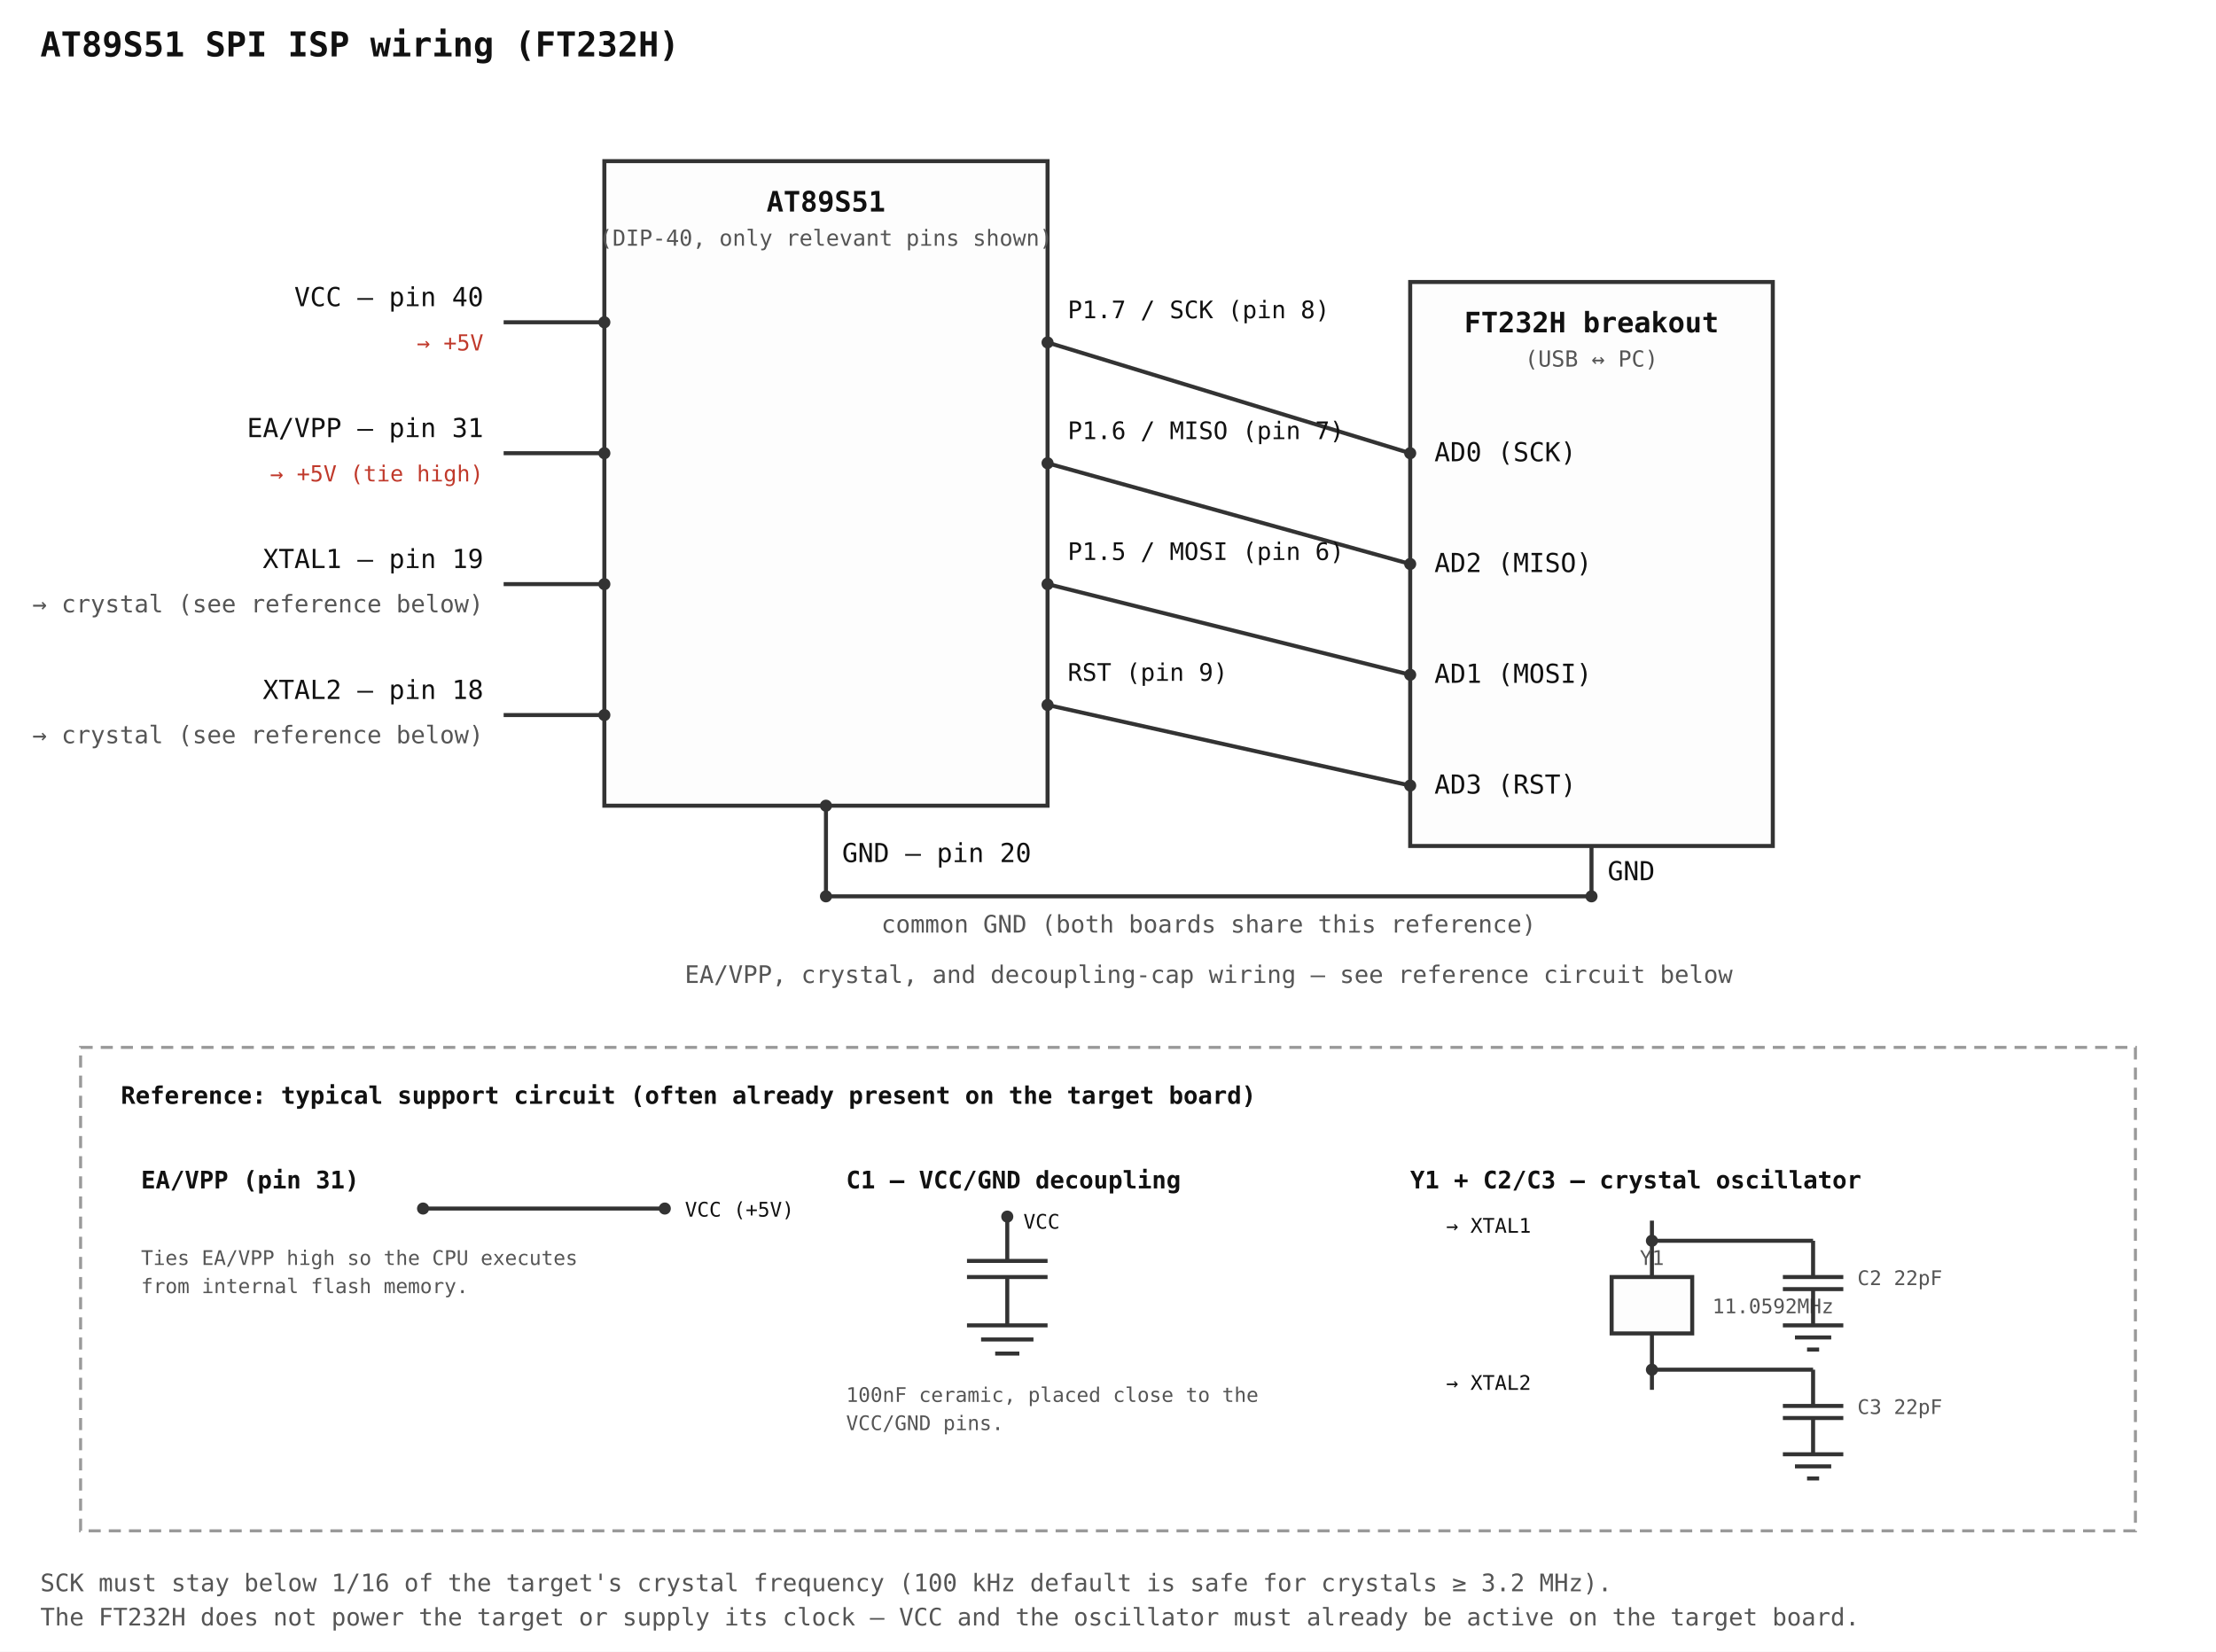
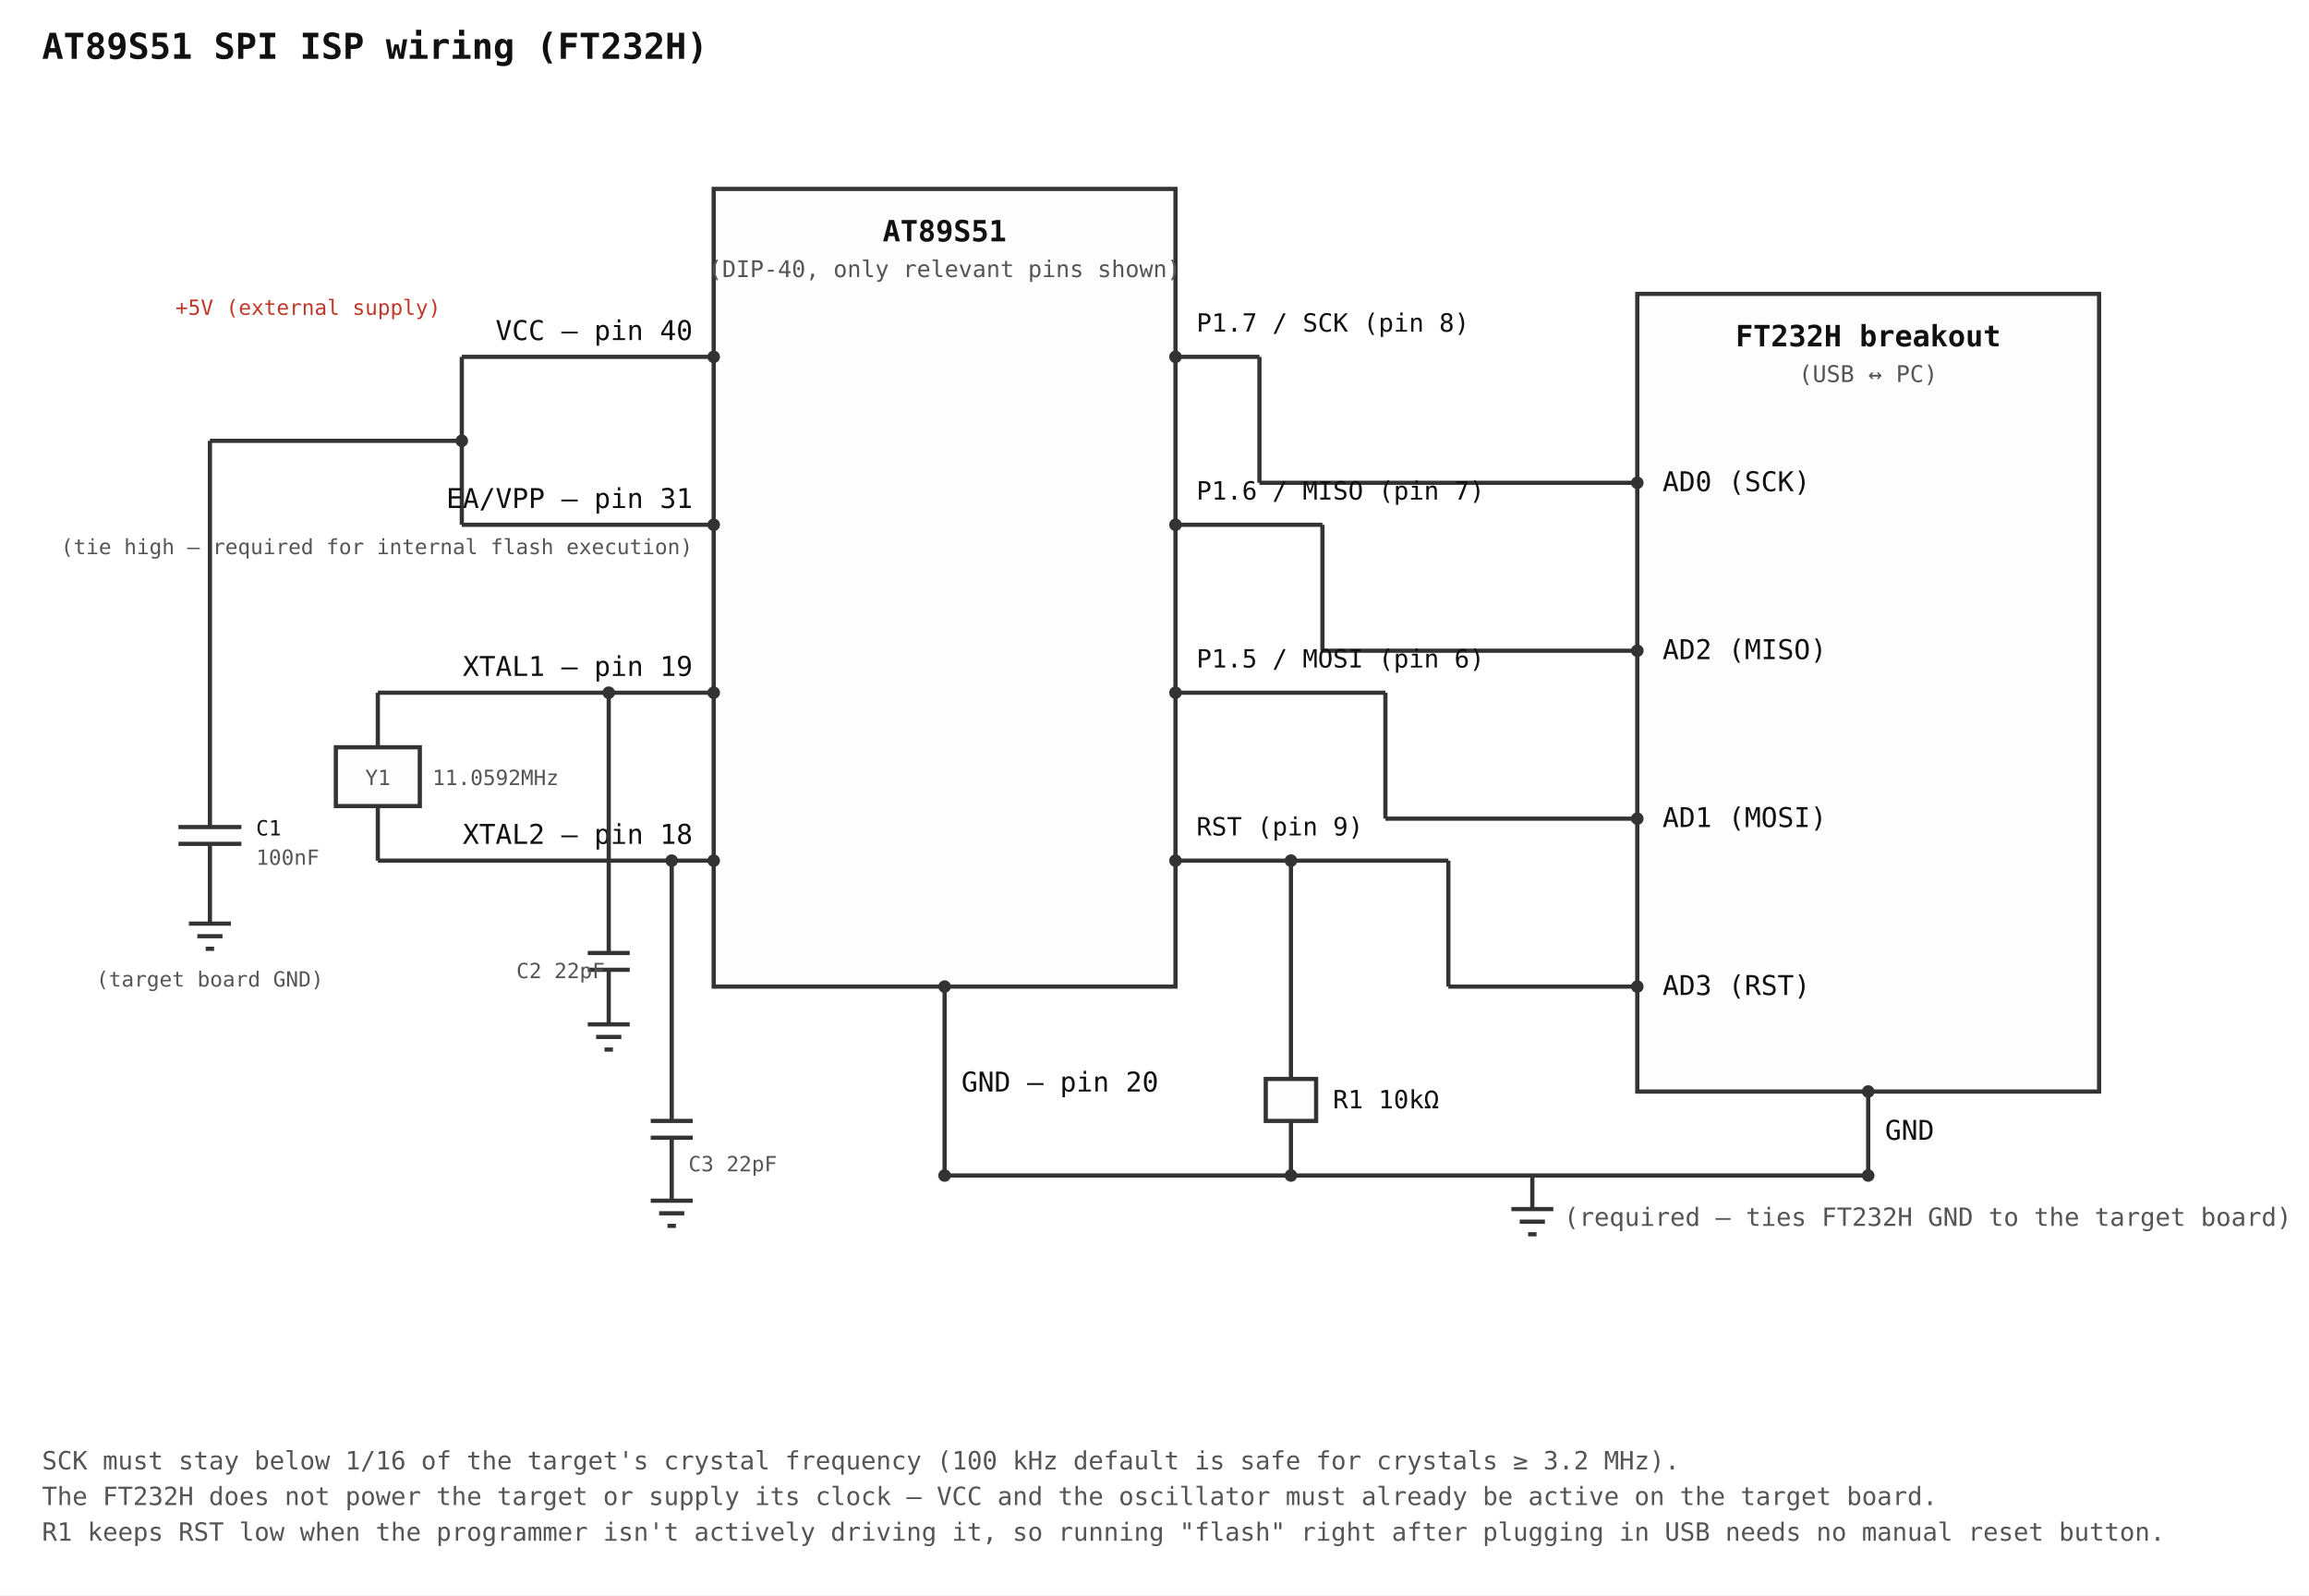
- <svg xmlns="http://www.w3.org/2000/svg" viewBox="0 0 1100 820" font-family="Menlo, Consolas, monospace">
-   <rect x="0" y="0" width="1100" height="820" fill="#ffffff" />
+ <svg xmlns="http://www.w3.org/2000/svg" viewBox="0 0 1100 760" font-family="Menlo, Consolas, monospace">
+   <rect x="0" y="0" width="1100" height="760" fill="#ffffff" />
  <style>
    .wire { stroke:#333; stroke-width:2; fill:none; }
-     .railgnd { stroke:#333; stroke-width:2; fill:none; }
    .chip { fill:#fdfdfd; stroke:#333; stroke-width:2; }
    .pinlabel { font-size:13px; fill:#111; }
    .rightlabel { font-size:12px; fill:#111; }
-     .netnote { font-size:11px; fill:#c0392b; }
    .caption { font-size:12px; fill:#555; }
+     .smallnote { font-size:10px; fill:#555; }
+     .complabel { font-size:10px; fill:#111; }
    .title { font-size:17px; fill:#111; font-weight:bold; }
    .boxtitle { font-size:14px; fill:#111; font-weight:bold; }
    .boxcaption { font-size:11px; fill:#555; }
    .dot { fill:#333; }
-     .insettitle { font-size:12px; fill:#111; font-weight:bold; }
-     .insetsmall { font-size:10px; fill:#555; }
-     .insetlabel { font-size:10px; fill:#111; }
+     .netlabel { font-size:10px; fill:#c0392b; }
  </style>
  <text x="20" y="28" class="title">AT89S51 SPI ISP wiring (FT232H)</text>
-   <rect x="300" y="80" width="220" height="320" class="chip" />
-   <text x="410" y="105" text-anchor="middle" class="boxtitle">AT89S51</text>
-   <text x="410" y="122" text-anchor="middle" class="boxcaption">(DIP-40, only relevant pins shown)</text>
-   <line x1="250" y1="160" x2="300" y2="160" class="wire" />
-   <circle cx="300" cy="160" r="3" class="dot" />
-   <text x="240" y="152" text-anchor="end" class="pinlabel">VCC — pin 40</text>
-   <text x="240" y="174" text-anchor="end" class="netnote">→ +5V</text>
-   <line x1="250" y1="225" x2="300" y2="225" class="wire" />
-   <circle cx="300" cy="225" r="3" class="dot" />
-   <text x="240" y="217" text-anchor="end" class="pinlabel">EA/VPP — pin 31</text>
-   <text x="240" y="239" text-anchor="end" class="netnote">→ +5V (tie high)</text>
-   <line x1="250" y1="290" x2="300" y2="290" class="wire" />
-   <circle cx="300" cy="290" r="3" class="dot" />
-   <text x="240" y="282" text-anchor="end" class="pinlabel">XTAL1 — pin 19</text>
-   <text x="240" y="304" text-anchor="end" class="caption">→ crystal (see reference below)</text>
-   <line x1="250" y1="355" x2="300" y2="355" class="wire" />
-   <circle cx="300" cy="355" r="3" class="dot" />
-   <text x="240" y="347" text-anchor="end" class="pinlabel">XTAL2 — pin 18</text>
-   <text x="240" y="369" text-anchor="end" class="caption">→ crystal (see reference below)</text>
-   <line x1="410" y1="400" x2="410" y2="445" class="wire" />
-   <circle cx="410" cy="400" r="3" class="dot" />
-   <text x="418" y="428" class="pinlabel">GND — pin 20</text>
-   <line x1="520" y1="170" x2="700" y2="225" class="wire" />
-   <circle cx="520" cy="170" r="3" class="dot" />
-   <text x="530" y="158" class="rightlabel">P1.7 / SCK (pin 8)</text>
-   <line x1="520" y1="230" x2="700" y2="280" class="wire" />
-   <circle cx="520" cy="230" r="3" class="dot" />
-   <text x="530" y="218" class="rightlabel">P1.6 / MISO (pin 7)</text>
-   <line x1="520" y1="290" x2="700" y2="335" class="wire" />
-   <circle cx="520" cy="290" r="3" class="dot" />
-   <text x="530" y="278" class="rightlabel">P1.5 / MOSI (pin 6)</text>
-   <line x1="520" y1="350" x2="700" y2="390" class="wire" />
-   <circle cx="520" cy="350" r="3" class="dot" />
-   <text x="530" y="338" class="rightlabel">RST (pin 9)</text>
-   <rect x="700" y="140" width="180" height="280" class="chip" />
-   <text x="790" y="165" text-anchor="middle" class="boxtitle">FT232H breakout</text>
-   <text x="790" y="182" text-anchor="middle" class="boxcaption">(USB ↔ PC)</text>
-   <circle cx="700" cy="225" r="3" class="dot" />
-   <text x="712" y="229" class="pinlabel">AD0 (SCK)</text>
-   <circle cx="700" cy="280" r="3" class="dot" />
-   <text x="712" y="284" class="pinlabel">AD2 (MISO)</text>
-   <circle cx="700" cy="335" r="3" class="dot" />
-   <text x="712" y="339" class="pinlabel">AD1 (MOSI)</text>
-   <circle cx="700" cy="390" r="3" class="dot" />
-   <text x="712" y="394" class="pinlabel">AD3 (RST)</text>
-   <line x1="790" y1="420" x2="790" y2="445" class="wire" />
-   <text x="798" y="437" class="pinlabel">GND</text>
-   <line x1="410" y1="445" x2="790" y2="445" class="railgnd" />
-   <circle cx="410" cy="445" r="3" class="dot" />
-   <circle cx="790" cy="445" r="3" class="dot" />
-   <text x="600" y="463" text-anchor="middle" class="caption">common GND (both boards share this reference)</text>
-   <text x="600" y="488" text-anchor="middle" class="caption">EA/VPP, crystal, and decoupling-cap wiring — see reference circuit below</text>
-   <rect x="40" y="520" width="1020" height="240" fill="none" stroke="#999" stroke-width="1.5" stroke-dasharray="6,4" />
-   <text x="60" y="548" class="insettitle">Reference: typical support circuit (often already present on the target board)</text>
-   <text x="70" y="590" class="insettitle">EA/VPP (pin 31)</text>
-   <line x1="210" y1="600" x2="330" y2="600" class="wire" />
-   <circle cx="210" cy="600" r="3" class="dot" />
-   <circle cx="330" cy="600" r="3" class="dot" />
-   <text x="340" y="604" class="insetlabel">VCC (+5V)</text>
-   <text x="70" y="628" class="insetsmall">Ties EA/VPP high so the CPU executes</text>
-   <text x="70" y="642" class="insetsmall">from internal flash memory.</text>
-   <text x="420" y="590" class="insettitle">C1 — VCC/GND decoupling</text>
-   <line x1="500" y1="604" x2="500" y2="626" class="wire" />
-   <circle cx="500" cy="604" r="3" class="dot" />
-   <text x="508" y="610" class="insetlabel">VCC</text>
-   <line x1="480" y1="626" x2="520" y2="626" class="wire" />
-   <line x1="480" y1="634" x2="520" y2="634" class="wire" />
-   <line x1="500" y1="634" x2="500" y2="658" class="wire" />
-   <line x1="480" y1="658" x2="520" y2="658" class="wire" />
-   <line x1="487" y1="665" x2="513" y2="665" class="wire" />
-   <line x1="494" y1="672" x2="506" y2="672" class="wire" />
-   <text x="420" y="696" class="insetsmall">100nF ceramic, placed close to the</text>
-   <text x="420" y="710" class="insetsmall">VCC/GND pins.</text>
-   <text x="700" y="590" class="insettitle">Y1 + C2/C3 — crystal oscillator</text>
-   <line x1="820" y1="606" x2="820" y2="634" class="wire" />
-   <text x="760" y="612" text-anchor="end" class="insetlabel">→ XTAL1</text>
-   <rect x="800" y="634" width="40" height="28" fill="#fdfdfd" stroke="#333" stroke-width="2" />
-   <text x="820" y="628" text-anchor="middle" class="insetsmall">Y1</text>
-   <text x="850" y="652" class="insetsmall">11.0592MHz</text>
-   <line x1="820" y1="662" x2="820" y2="690" class="wire" />
-   <text x="760" y="690" text-anchor="end" class="insetlabel">→ XTAL2</text>
-   <line x1="820" y1="616" x2="900" y2="616" class="wire" />
-   <circle cx="820" cy="616" r="3" class="dot" />
-   <line x1="900" y1="616" x2="900" y2="634" class="wire" />
-   <line x1="885" y1="634" x2="915" y2="634" class="wire" />
-   <line x1="885" y1="640" x2="915" y2="640" class="wire" />
-   <line x1="900" y1="640" x2="900" y2="658" class="wire" />
-   <line x1="885" y1="658" x2="915" y2="658" class="wire" />
-   <line x1="891" y1="664" x2="909" y2="664" class="wire" />
-   <line x1="897" y1="670" x2="903" y2="670" class="wire" />
-   <text x="922" y="638" class="insetsmall">C2 22pF</text>
-   <line x1="820" y1="680" x2="900" y2="680" class="wire" />
-   <circle cx="820" cy="680" r="3" class="dot" />
-   <line x1="900" y1="680" x2="900" y2="698" class="wire" />
-   <line x1="885" y1="698" x2="915" y2="698" class="wire" />
-   <line x1="885" y1="704" x2="915" y2="704" class="wire" />
-   <line x1="900" y1="704" x2="900" y2="722" class="wire" />
-   <line x1="885" y1="722" x2="915" y2="722" class="wire" />
-   <line x1="891" y1="728" x2="909" y2="728" class="wire" />
-   <line x1="897" y1="734" x2="903" y2="734" class="wire" />
-   <text x="922" y="702" class="insetsmall">C3 22pF</text>
-   <text x="20" y="790" class="caption">SCK must stay below 1/16 of the target's crystal frequency (100 kHz default is safe for crystals ≥ 3.2 MHz).</text>
-   <text x="20" y="807" class="caption">The FT232H does not power the target or supply its clock — VCC and the oscillator must already be active on the target board.</text>
+   <rect x="340" y="90" width="220" height="380" class="chip" />
+   <text x="450" y="115" text-anchor="middle" class="boxtitle">AT89S51</text>
+   <text x="450" y="132" text-anchor="middle" class="boxcaption">(DIP-40, only relevant pins shown)</text>
+   <text x="210" y="150" text-anchor="end" class="netlabel">+5V (external supply)</text>
+   <line x1="220" y1="170" x2="220" y2="250" class="wire" />
+   <line x1="220" y1="170" x2="340" y2="170" class="wire" />
+   <circle cx="340" cy="170" r="3" class="dot" />
+   <text x="330" y="162" text-anchor="end" class="pinlabel">VCC — pin 40</text>
+   <line x1="220" y1="250" x2="340" y2="250" class="wire" />
+   <circle cx="340" cy="250" r="3" class="dot" />
+   <text x="330" y="242" text-anchor="end" class="pinlabel">EA/VPP — pin 31</text>
+   <text x="330" y="264" text-anchor="end" class="smallnote">(tie high — required for internal flash execution)</text>
+   <circle cx="220" cy="210" r="3" class="dot" />
+   <line x1="220" y1="210" x2="100" y2="210" class="wire" />
+   <line x1="100" y1="210" x2="100" y2="394" class="wire" />
+   <line x1="85" y1="394" x2="115" y2="394" class="wire" />
+   <line x1="85" y1="402" x2="115" y2="402" class="wire" />
+   <line x1="100" y1="402" x2="100" y2="440" class="wire" />
+   <line x1="90" y1="440" x2="110" y2="440" class="wire" />
+   <line x1="94" y1="446" x2="106" y2="446" class="wire" />
+   <line x1="98" y1="452" x2="102" y2="452" class="wire" />
+   <text x="122" y="398" class="complabel">C1</text>
+   <text x="122" y="412" class="smallnote">100nF</text>
+   <text x="100" y="470" text-anchor="middle" class="smallnote">(target board GND)</text>
+   <line x1="180" y1="330" x2="340" y2="330" class="wire" />
+   <circle cx="340" cy="330" r="3" class="dot" />
+   <text x="330" y="322" text-anchor="end" class="pinlabel">XTAL1 — pin 19</text>
+   <line x1="180" y1="410" x2="340" y2="410" class="wire" />
+   <circle cx="340" cy="410" r="3" class="dot" />
+   <text x="330" y="402" text-anchor="end" class="pinlabel">XTAL2 — pin 18</text>
+   <line x1="180" y1="330" x2="180" y2="356" class="wire" />
+   <line x1="180" y1="384" x2="180" y2="410" class="wire" />
+   <rect x="160" y="356" width="40" height="28" fill="#fdfdfd" stroke="#333" stroke-width="2" />
+   <text x="180" y="374" text-anchor="middle" class="smallnote">Y1</text>
+   <text x="206" y="374" class="smallnote">11.0592MHz</text>
+   <circle cx="290" cy="330" r="3" class="dot" />
+   <line x1="290" y1="330" x2="290" y2="454" class="wire" />
+   <line x1="280" y1="454" x2="300" y2="454" class="wire" />
+   <line x1="280" y1="462" x2="300" y2="462" class="wire" />
+   <line x1="290" y1="462" x2="290" y2="488" class="wire" />
+   <line x1="280" y1="488" x2="300" y2="488" class="wire" />
+   <line x1="284" y1="494" x2="296" y2="494" class="wire" />
+   <line x1="288" y1="500" x2="292" y2="500" class="wire" />
+   <text x="246" y="466" class="smallnote">C2 22pF</text>
+   <circle cx="320" cy="410" r="3" class="dot" />
+   <line x1="320" y1="410" x2="320" y2="534" class="wire" />
+   <line x1="310" y1="534" x2="330" y2="534" class="wire" />
+   <line x1="310" y1="542" x2="330" y2="542" class="wire" />
+   <line x1="320" y1="542" x2="320" y2="572" class="wire" />
+   <line x1="310" y1="572" x2="330" y2="572" class="wire" />
+   <line x1="314" y1="578" x2="326" y2="578" class="wire" />
+   <line x1="318" y1="584" x2="322" y2="584" class="wire" />
+   <text x="328" y="558" class="smallnote">C3 22pF</text>
+   <line x1="450" y1="470" x2="450" y2="560" class="wire" />
+   <circle cx="450" cy="470" r="3" class="dot" />
+   <text x="458" y="520" class="pinlabel">GND — pin 20</text>
+   <circle cx="560" cy="170" r="3" class="dot" />
+   <line x1="560" y1="170" x2="600" y2="170" class="wire" />
+   <line x1="600" y1="170" x2="600" y2="230" class="wire" />
+   <line x1="600" y1="230" x2="780" y2="230" class="wire" />
+   <text x="570" y="158" class="rightlabel">P1.7 / SCK (pin 8)</text>
+   <circle cx="560" cy="250" r="3" class="dot" />
+   <line x1="560" y1="250" x2="630" y2="250" class="wire" />
+   <line x1="630" y1="250" x2="630" y2="310" class="wire" />
+   <line x1="630" y1="310" x2="780" y2="310" class="wire" />
+   <text x="570" y="238" class="rightlabel">P1.6 / MISO (pin 7)</text>
+   <circle cx="560" cy="330" r="3" class="dot" />
+   <line x1="560" y1="330" x2="660" y2="330" class="wire" />
+   <line x1="660" y1="330" x2="660" y2="390" class="wire" />
+   <line x1="660" y1="390" x2="780" y2="390" class="wire" />
+   <text x="570" y="318" class="rightlabel">P1.5 / MOSI (pin 6)</text>
+   <circle cx="560" cy="410" r="3" class="dot" />
+   <line x1="560" y1="410" x2="690" y2="410" class="wire" />
+   <line x1="690" y1="410" x2="690" y2="470" class="wire" />
+   <line x1="690" y1="470" x2="780" y2="470" class="wire" />
+   <text x="570" y="398" class="rightlabel">RST (pin 9)</text>
+   <circle cx="615" cy="410" r="3" class="dot" />
+   <line x1="615" y1="410" x2="615" y2="514" class="wire" />
+   <rect x="603" y="514" width="24" height="20" fill="#fdfdfd" stroke="#333" stroke-width="2" />
+   <line x1="615" y1="534" x2="615" y2="560" class="wire" />
+   <text x="635" y="528" class="rightlabel">R1 10kΩ</text>
+   <rect x="780" y="140" width="220" height="380" class="chip" />
+   <text x="890" y="165" text-anchor="middle" class="boxtitle">FT232H breakout</text>
+   <text x="890" y="182" text-anchor="middle" class="boxcaption">(USB ↔ PC)</text>
+   <circle cx="780" cy="230" r="3" class="dot" />
+   <text x="792" y="234" class="pinlabel">AD0 (SCK)</text>
+   <circle cx="780" cy="310" r="3" class="dot" />
+   <text x="792" y="314" class="pinlabel">AD2 (MISO)</text>
+   <circle cx="780" cy="390" r="3" class="dot" />
+   <text x="792" y="394" class="pinlabel">AD1 (MOSI)</text>
+   <circle cx="780" cy="470" r="3" class="dot" />
+   <text x="792" y="474" class="pinlabel">AD3 (RST)</text>
+   <line x1="890" y1="520" x2="890" y2="560" class="wire" />
+   <circle cx="890" cy="520" r="3" class="dot" />
+   <text x="898" y="543" class="pinlabel">GND</text>
+   <line x1="450" y1="560" x2="890" y2="560" class="wire" />
+   <circle cx="450" cy="560" r="3" class="dot" />
+   <circle cx="615" cy="560" r="3" class="dot" />
+   <circle cx="890" cy="560" r="3" class="dot" />
+   <line x1="730" y1="560" x2="730" y2="576" class="wire" />
+   <line x1="720" y1="576" x2="740" y2="576" class="wire" />
+   <line x1="724" y1="582" x2="736" y2="582" class="wire" />
+   <line x1="728" y1="588" x2="732" y2="588" class="wire" />
+   <text x="745" y="584" class="caption">(required — ties FT232H GND to the target board)</text>
+   <text x="20" y="700" class="caption">SCK must stay below 1/16 of the target's crystal frequency (100 kHz default is safe for crystals ≥ 3.2 MHz).</text>
+   <text x="20" y="717" class="caption">The FT232H does not power the target or supply its clock — VCC and the oscillator must already be active on the target board.</text>
+   <text x="20" y="734" class="caption">R1 keeps RST low when the programmer isn't actively driving it, so running "flash" right after plugging in USB needs no manual reset button.</text>
</svg>
